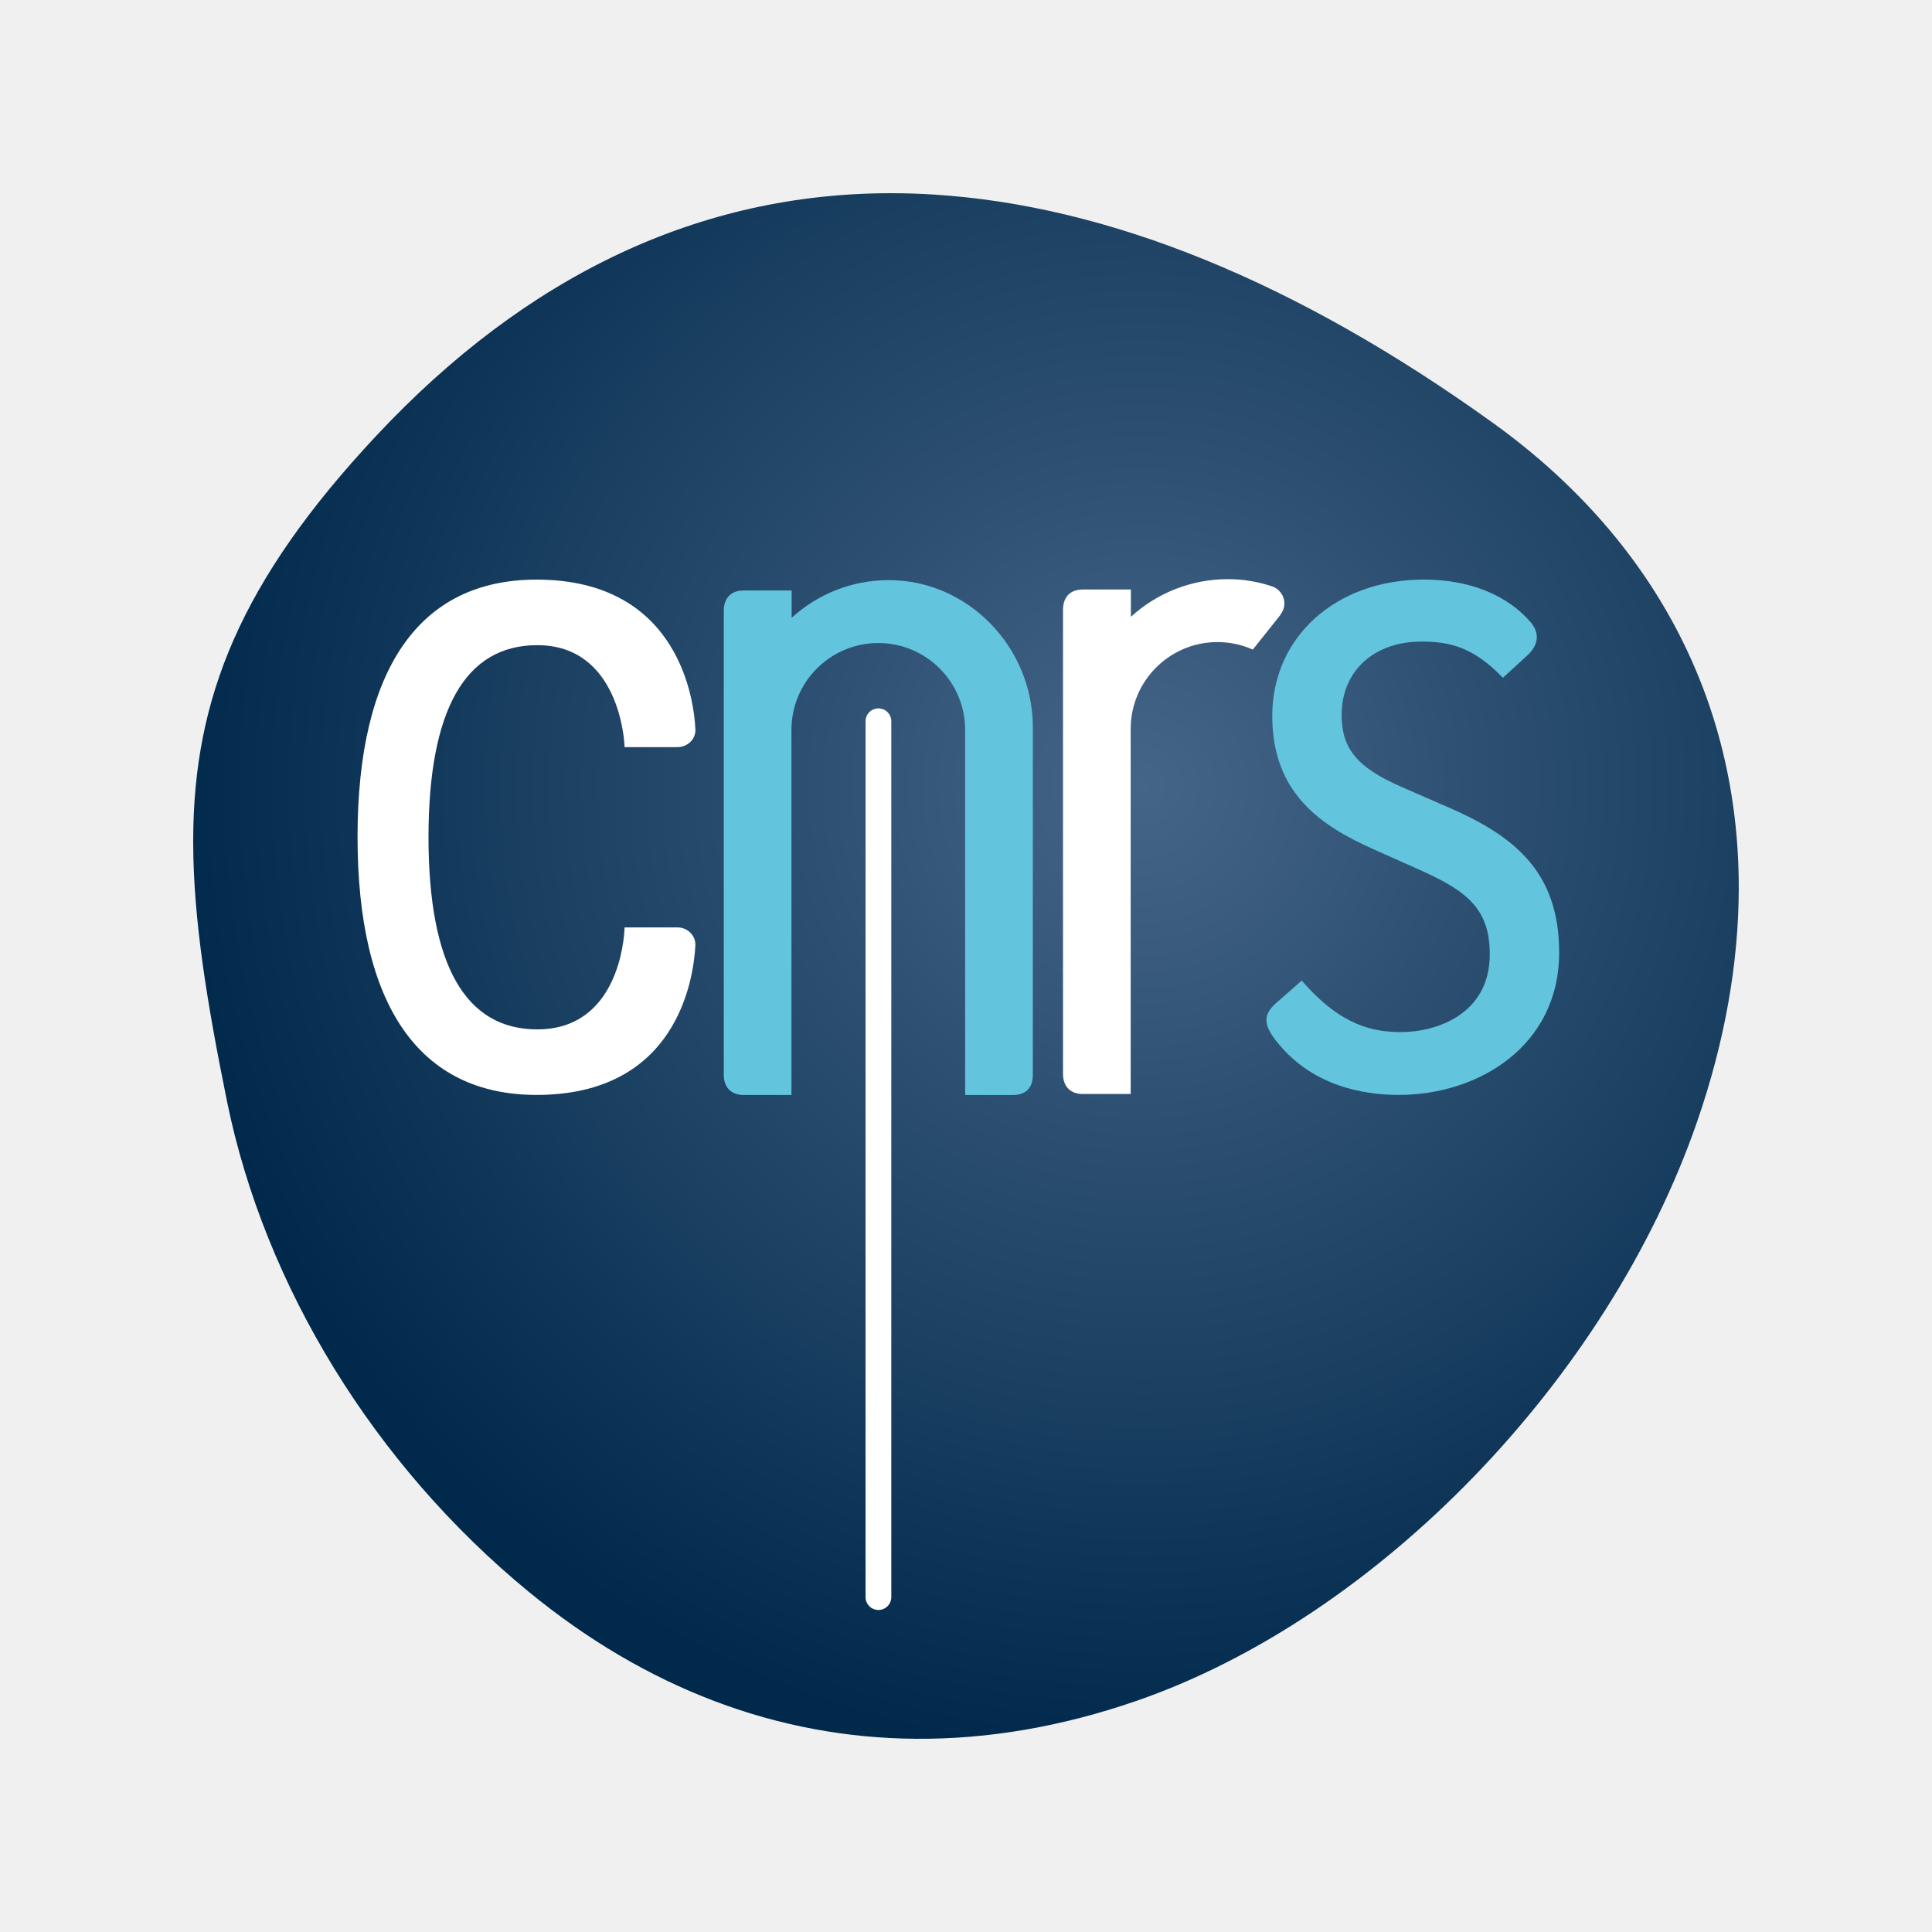
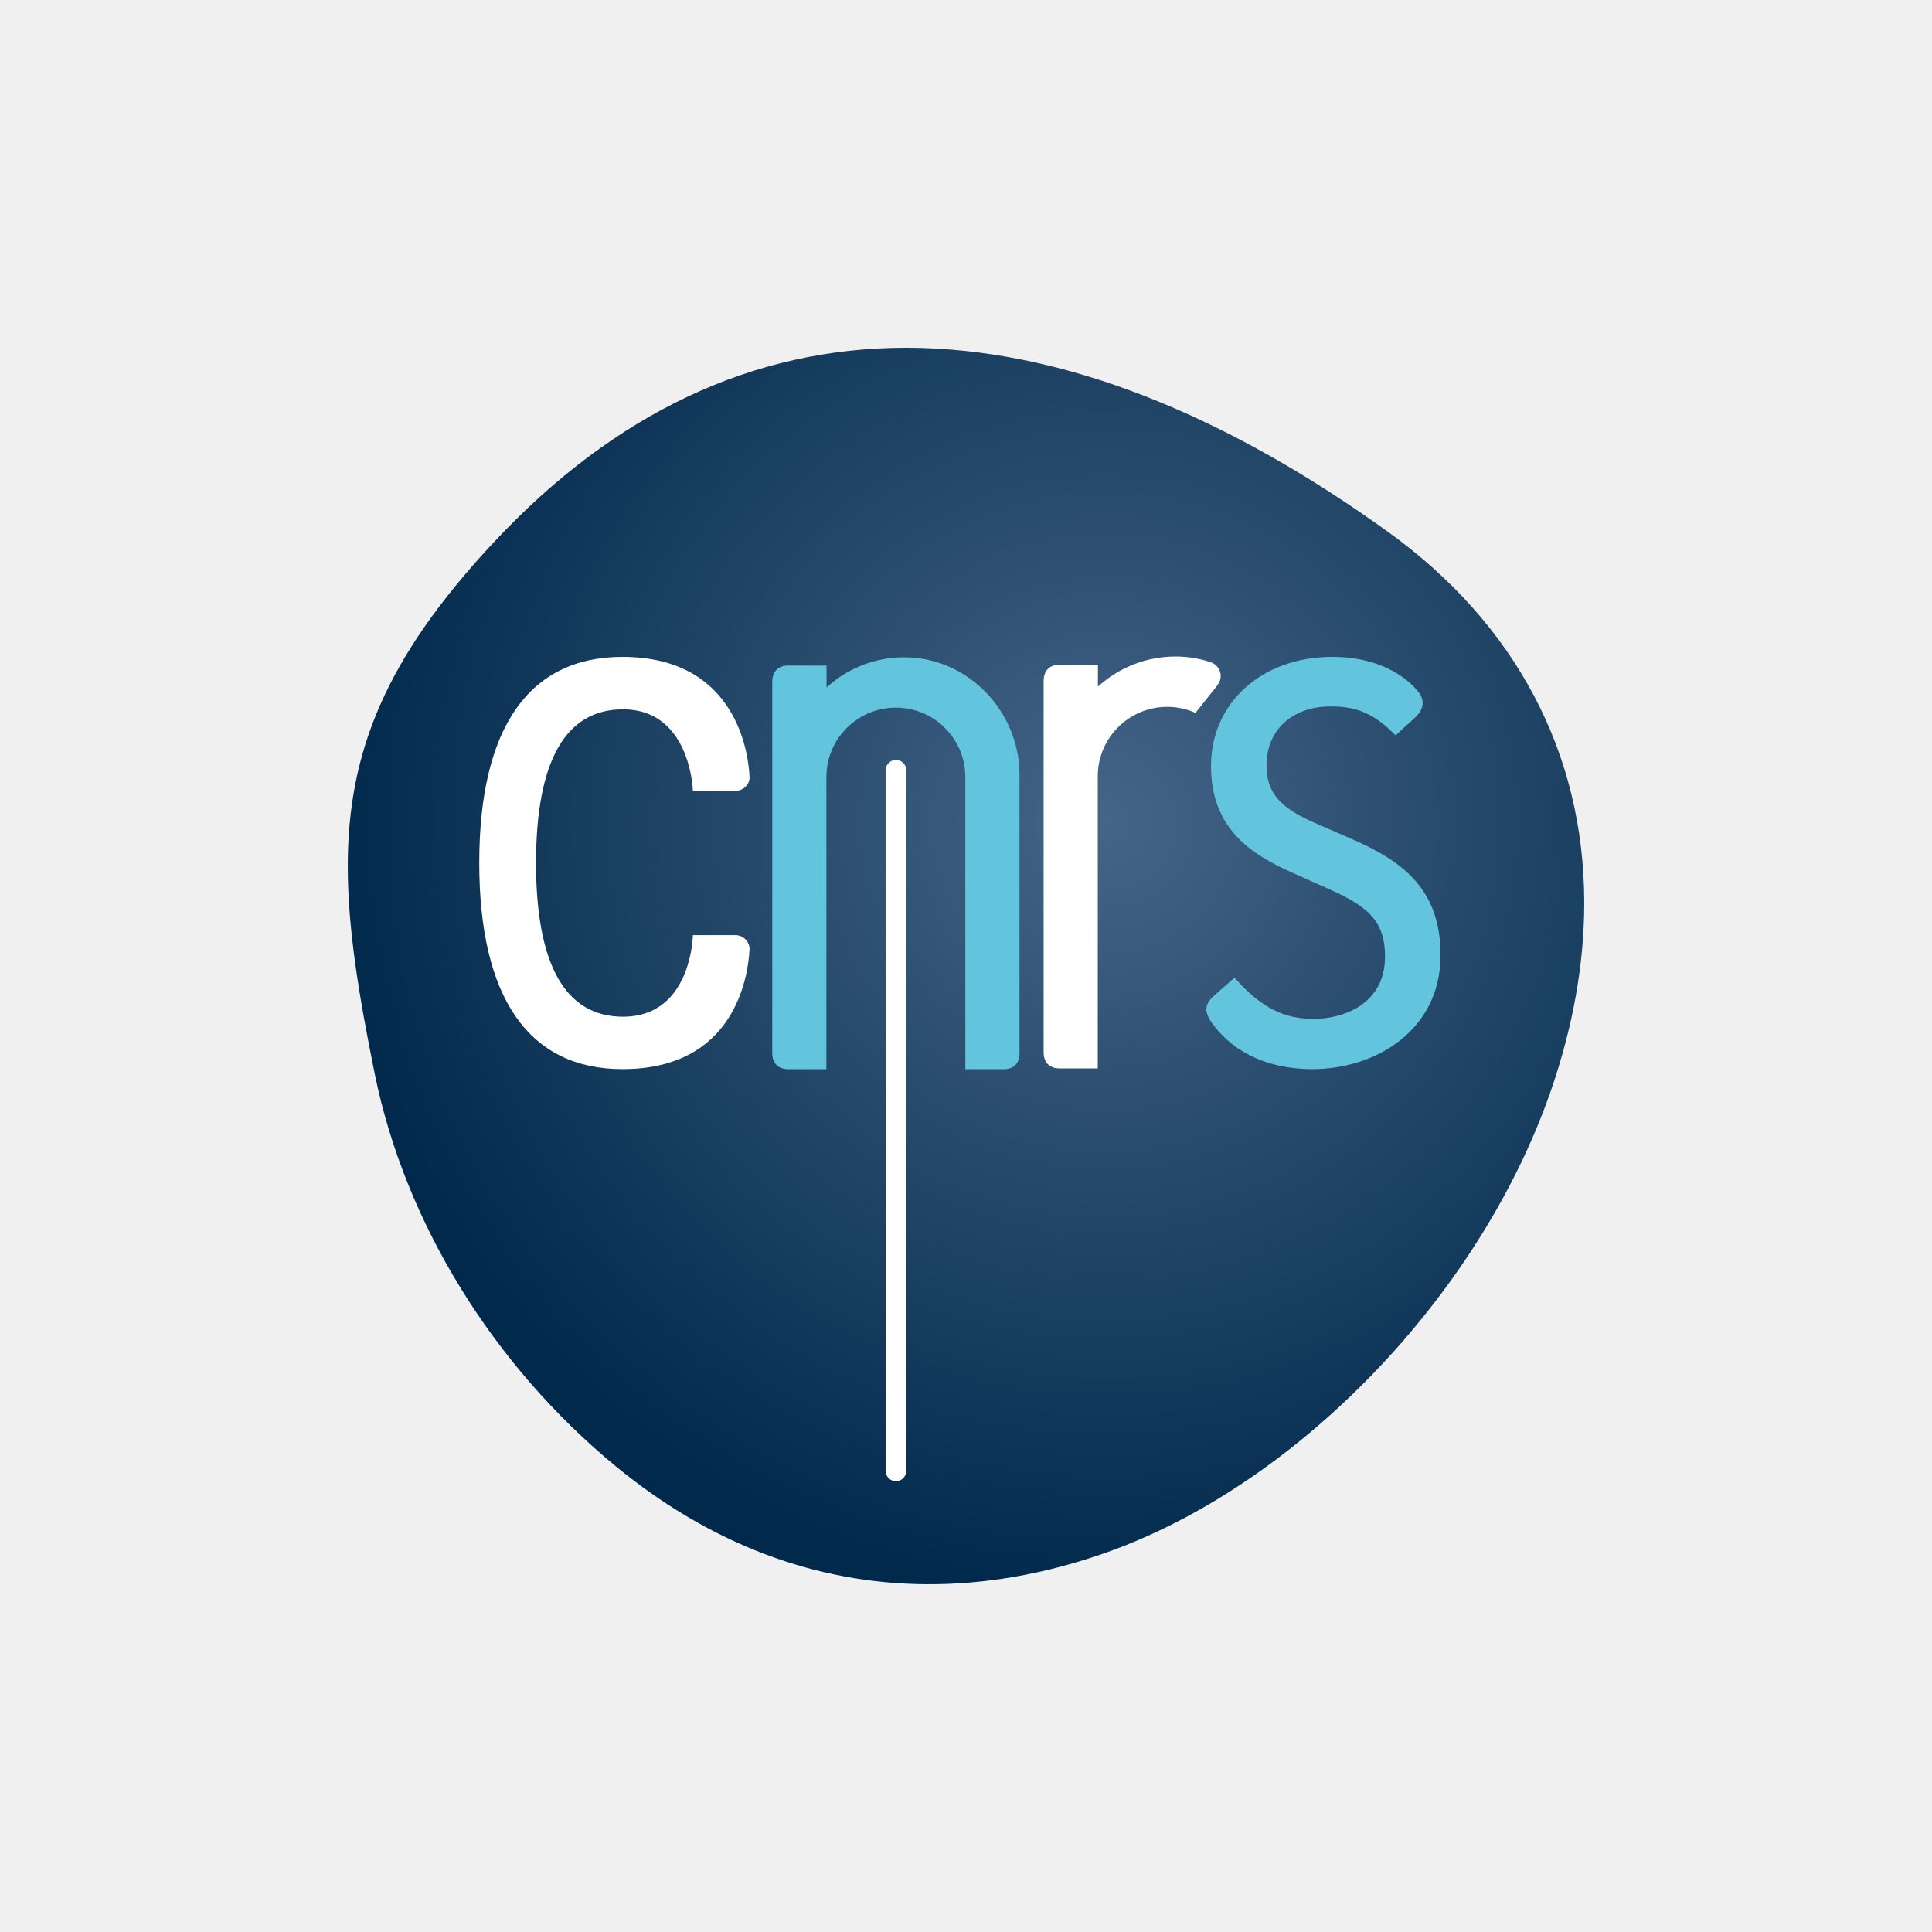
<svg xmlns="http://www.w3.org/2000/svg" id="svg2" height="100" width="100" version="1.1" viewBox="0 0 100 100">
  <defs id="defs4">
    <radialGradient id="radialGradient4212" cx="0" gradientUnits="userSpaceOnUse" cy="0" r="1" gradientTransform="matrix(38.394,0,0,-38.394,357.28,100.34)">
      <stop id="stop4214" stop-color="#456587" offset="0" />
      <stop id="stop4216" stop-color="#00294b" offset="1" />
    </radialGradient>
    <clipPath id="clipPath4224" clipPathUnits="userSpaceOnUse">
      <path id="path4226" d="m 318.33,61.001 63.359,0 0,64.626 -63.359,0 0,-64.626 z" />
    </clipPath>
  </defs>
-   <g id="layer1" transform="matrix(0.3999961,0,0,0.3999961,-24.0403,-187.9925)">
+   <g id="layer1" transform="matrix(0.3199969,0,0,0.3199969,-9.231231,-140.394)">
    <g id="g4678" transform="matrix(2.6305,0,0,2.6305,1394.6,-1640.5)">
      <g id="g4200" transform="matrix(1.25,0,0,-1.25,-897.76,966.38)">
        <g id="g4202">
          <g id="g4208">
            <g id="g4210">
              <path id="path4218" d="m 347.42,123.65 c -7.518,0 -14.326,-3.206 -20.261,-9.549 -5.356,-5.725 -7.187,-10.342 -7.202,-15.889 l 0,-0.144 c 0.009,-3.001 0.542,-6.279 1.33,-10.152 1.483,-7.285 5.807,-14.318 11.864,-19.297 4.637,-3.811 9.81,-5.758 15.26,-5.794 2.824,-0.019 5.723,0.475 8.662,1.49 9.487,3.275 18.563,12.651 22.071,22.8 1.088,3.151 1.628,6.219 1.637,9.144 l 0,0.169 c -0.028,7.269 -3.349,13.641 -9.694,18.197 -7.698,5.529 -15.101,8.547 -22.007,8.973 -0.547,0.034 -1.091,0.051 -1.631,0.052 l -0.029,0" style="fill:url(#radialGradient4212)" />
            </g>
          </g>
        </g>
      </g>
      <g id="g4220" transform="matrix(1.25,0,0,-1.25,-897.76,966.38)">
        <g id="g4222" clip-path="url(#clipPath4224)">
          <g id="g4228" transform="translate(339.02,94.756)">
            <path id="path4230" d="m 0,0 -2.086,0 -0.003,-0.059 c -0.016,-0.405 -0.257,-3.954 -3.432,-3.954 -2.838,0 -4.278,2.544 -4.282,7.56 0.004,5.017 1.444,7.56 4.282,7.56 3.23,0 3.426,-3.792 3.432,-3.953 l 0.003,-0.059 2.086,0 c 0.193,0 0.38,0.079 0.514,0.216 0.129,0.133 0.195,0.304 0.186,0.482 -0.043,0.984 -0.548,5.894 -6.251,5.894 -4.608,0 -7.044,-3.503 -7.044,-10.129 0,-6.64 2.436,-10.15 7.044,-10.15 5.489,0 6.171,4.484 6.25,5.858 0.014,0.19 -0.051,0.372 -0.184,0.512 C 0.382,-0.081 0.193,0 0,0" style="fill:#ffffff" />
          </g>
          <g id="g4232" transform="translate(369.29,99.509)">
            <path id="path4234" d="m 0,0 0.001,-0.001 -1.798,0.784 c -1.727,0.759 -2.34,1.498 -2.34,2.823 0,1.728 1.264,2.89 3.146,2.89 1.112,0 2.025,-0.228 3.139,-1.363 L 2.209,5.071 3.168,5.948 c 0.555,0.516 0.394,0.98 0.162,1.278 -0.935,1.104 -2.437,1.71 -4.23,1.71 -3.458,0 -5.968,-2.256 -5.968,-5.364 0,-3.057 1.926,-4.334 4.007,-5.259 l 1.834,-0.819 c 1.842,-0.826 2.719,-1.531 2.719,-3.303 0,-2.418 -2.184,-3.063 -3.476,-3.063 -1.11,0 -2.346,0.238 -3.865,1.959 l -0.06,0.068 -0.999,-0.878 c -0.514,-0.452 -0.518,-0.839 -0.017,-1.483 1.375,-1.768 3.391,-2.139 4.84,-2.139 3.135,0 6.308,1.925 6.308,5.604 C 4.423,-2.556 2.655,-1.143 0,0" style="fill:#62c4dd" />
          </g>
          <g id="g4236" transform="translate(353,102.64)">
            <path id="path4238" d="m 0,0 c 0,3.131 -2.537,5.783 -5.669,5.783 -1.473,0 -2.814,-0.562 -3.822,-1.483 l 0,1.076 -1.886,0 c -0.568,0 -0.785,-0.37 -0.785,-0.797 l 0,-18.268 c 0,-0.514 0.314,-0.789 0.776,-0.789 l 1.887,0 0,14.367 c 0,1.887 1.531,3.418 3.418,3.418 1.887,0 3.417,-1.531 3.417,-3.418 l 0,-14.369 1.875,0 c 0.519,0 0.789,0.288 0.789,0.785 L 0,0 Z" style="fill:#62c4dd" />
          </g>
          <g id="g4240" transform="translate(362.74,107.06)">
            <path id="path4242" d="m 0,0 c 0.098,0.122 0.159,0.276 0.159,0.444 0,0.315 -0.205,0.579 -0.487,0.674 -0.545,0.183 -1.127,0.283 -1.731,0.283 -1.473,0 -2.814,-0.561 -3.822,-1.482 l 0,1.076 -1.886,0 c -0.568,0 -0.785,-0.371 -0.785,-0.797 l 0,-18.269 c 0,-0.514 0.314,-0.789 0.777,-0.789 l 1.886,0 0,14.367 c 0,1.888 1.53,3.418 3.418,3.418 0.495,0 0.964,-0.107 1.388,-0.296 L 0.006,-0.004 0,0 Z" style="fill:#ffffff" />
          </g>
          <g id="g4244" transform="translate(347.43,68.4)">
            <path id="path4246" d="m 0,0 c 0,-0.28 -0.227,-0.506 -0.507,-0.506 -0.279,0 -0.506,0.226 -0.506,0.506 l 0,34.468 c 0,0.28 0.227,0.507 0.506,0.507 0.28,0 0.507,-0.227 0.507,-0.507 L 0,0 Z" style="fill:#ffffff" />
          </g>
        </g>
      </g>
    </g>
  </g>
</svg>
